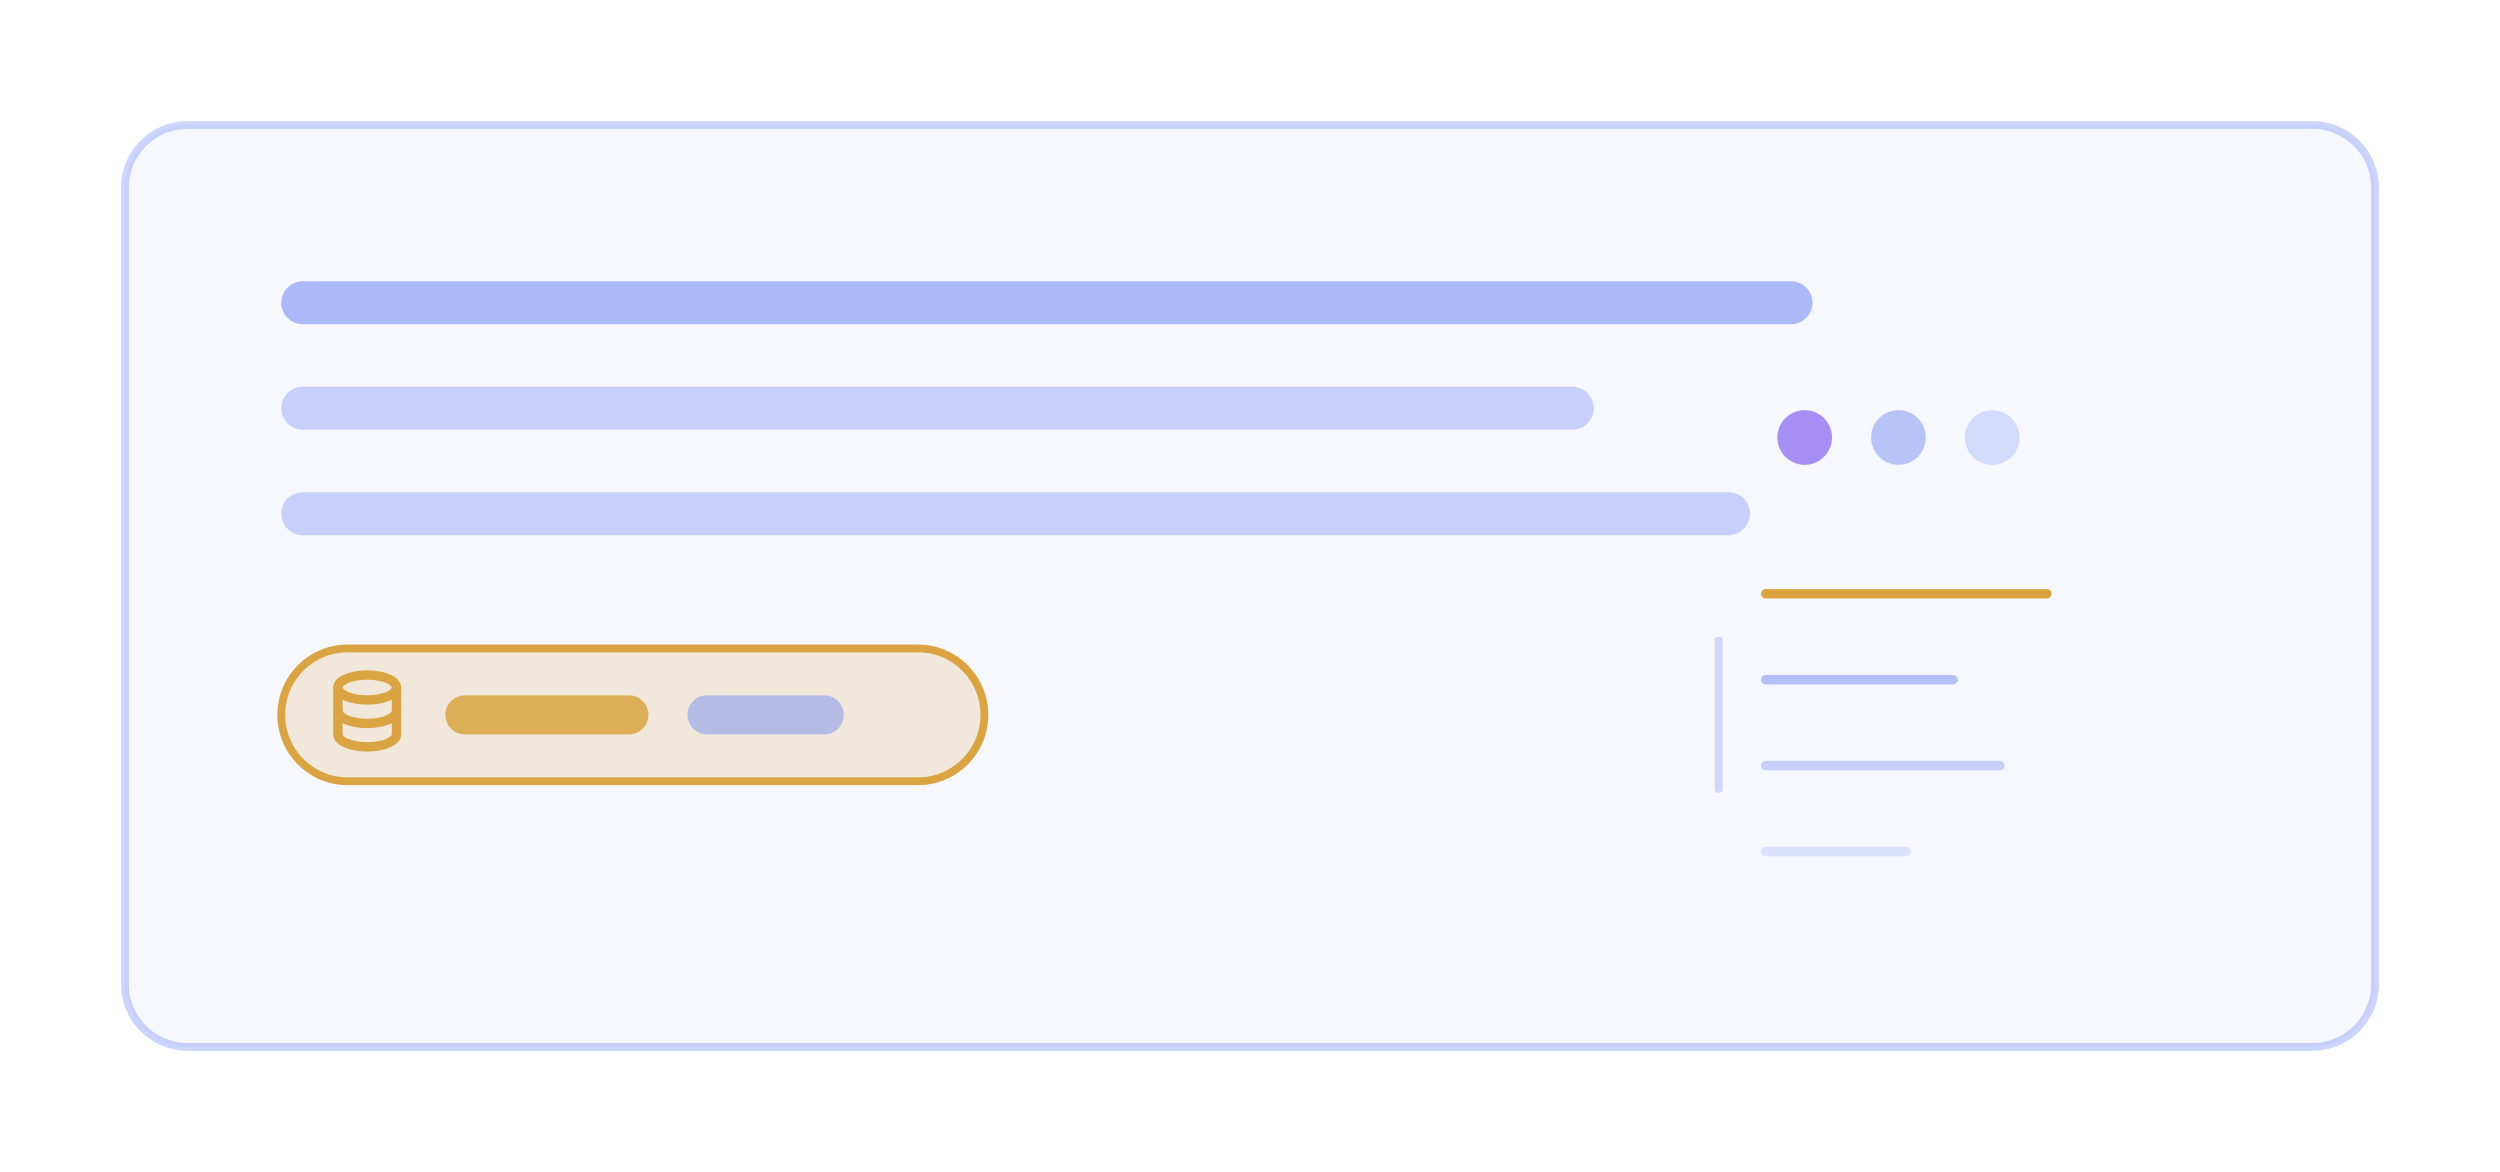
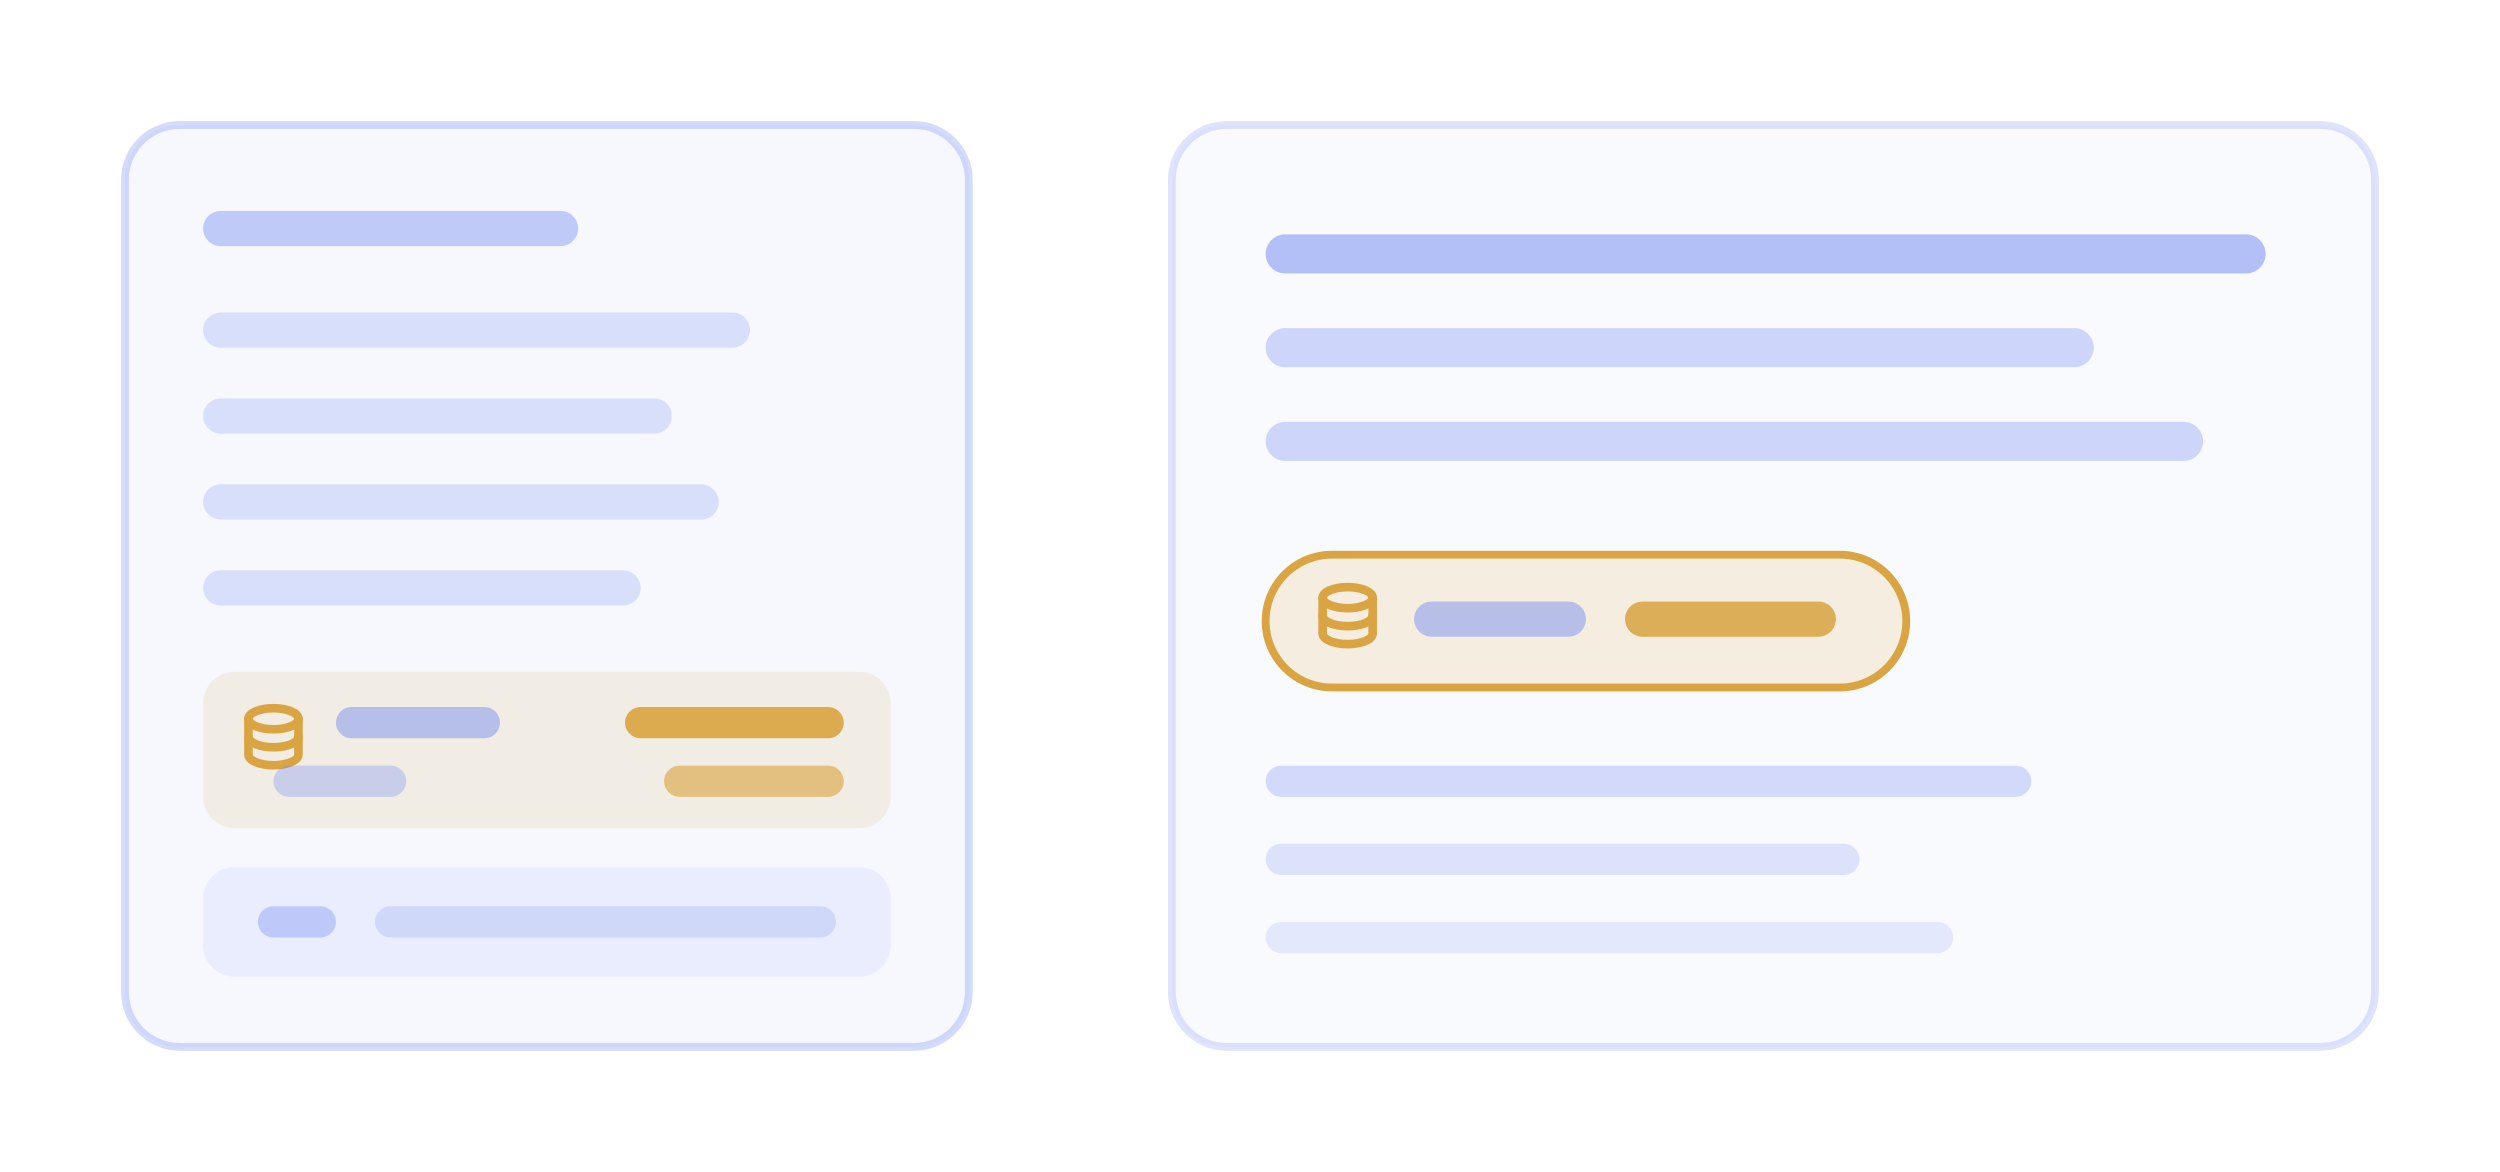
<svg xmlns="http://www.w3.org/2000/svg" width="640" height="300" viewBox="0 0 640 300" fill="none">
-   <rect x="32" y="32" width="576" height="236" rx="16" fill="#6E86F2" fill-opacity="0.06" stroke="#6E86F2" stroke-opacity="0.35" stroke-width="2" />
-   <rect x="72" y="72" width="392" height="11" rx="5.5" fill="#6E86F2" fill-opacity="0.55" />
-   <rect x="72" y="99" width="336" height="11" rx="5.5" fill="#6E86F2" fill-opacity="0.35" />
-   <rect x="72" y="126" width="376" height="11" rx="5.5" fill="#6E86F2" fill-opacity="0.35" />
-   <rect x="72" y="166" width="180" height="34" rx="17" fill="#D9A441" fill-opacity="0.18" stroke="#D9A441" stroke-width="2" />
-   <g stroke="#D9A441" stroke-width="2.4" stroke-linecap="round">
-     <ellipse cx="94" cy="176" rx="7.5" ry="3.2" fill="none" />
-     <path d="M86.5 176v6a7.5 3.2 0 0 0 15 0v-6" />
-     <path d="M86.5 182v6a7.5 3.2 0 0 0 15 0v-6" />
+   <rect x="32" y="32" width="216" height="236" rx="14" fill="#6E86F2" fill-opacity="0.06" stroke="#6E86F2" stroke-opacity="0.3" stroke-width="2" />
+   <rect x="52" y="54" width="96" height="9" rx="4.5" fill="#6E86F2" fill-opacity="0.4" />
+   <rect x="52" y="80" width="140" height="9" rx="4.5" fill="#6E86F2" fill-opacity="0.22" />
+   <rect x="52" y="102" width="120" height="9" rx="4.5" fill="#6E86F2" fill-opacity="0.22" />
+   <rect x="52" y="124" width="132" height="9" rx="4.5" fill="#6E86F2" fill-opacity="0.22" />
+   <rect x="52" y="146" width="112" height="9" rx="4.5" fill="#6E86F2" fill-opacity="0.22" />
+   <rect x="52" y="172" width="176" height="40" rx="8" fill="#D9A441" fill-opacity="0.14" />
+   <g stroke="#D9A441" stroke-width="2.2" stroke-linecap="round">
+     <ellipse cx="70" cy="184" rx="6.4" ry="2.7" fill="none" />
+     <path d="M63.6 184v4.6a6.4 2.7 0 0 0 12.8 0V184" />
+     <path d="M63.6 188.6v4.6a6.4 2.7 0 0 0 12.8 0v-4.6" />
  </g>
-   <rect x="114" y="178" width="52" height="10" rx="5" fill="#D9A441" fill-opacity="0.85" />
-   <rect x="176" y="178" width="40" height="10" rx="5" fill="#6E86F2" fill-opacity="0.45" />
-   <path d="M440 202v-38" stroke="#6E86F2" stroke-opacity="0.3" stroke-width="2" stroke-linecap="round" />
-   <circle cx="462" cy="112" r="7" fill="#8A6CF0" fill-opacity="0.75" />
-   <circle cx="486" cy="112" r="7" fill="#6E86F2" fill-opacity="0.45" />
-   <circle cx="510" cy="112" r="7" fill="#6E86F2" fill-opacity="0.25" />
-   <path d="M452 152h72" stroke="#D9A441" stroke-width="2.4" stroke-linecap="round" />
-   <path d="M452 174h48" stroke="#6E86F2" stroke-opacity="0.5" stroke-width="2.4" stroke-linecap="round" />
-   <path d="M452 196h60" stroke="#6E86F2" stroke-opacity="0.35" stroke-width="2.4" stroke-linecap="round" />
-   <path d="M452 218h36" stroke="#6E86F2" stroke-opacity="0.2" stroke-width="2.4" stroke-linecap="round" />
+   <rect x="86" y="181" width="42" height="8" rx="4" fill="#6E86F2" fill-opacity="0.45" />
+   <rect x="160" y="181" width="56" height="8" rx="4" fill="#D9A441" fill-opacity="0.9" />
+   <rect x="70" y="196" width="34" height="8" rx="4" fill="#6E86F2" fill-opacity="0.32" />
+   <rect x="170" y="196" width="46" height="8" rx="4" fill="#D9A441" fill-opacity="0.62" />
+   <rect x="52" y="222" width="176" height="28" rx="8" fill="#6E86F2" fill-opacity="0.1" />
+   <rect x="66" y="232" width="20" height="8" rx="4" fill="#6E86F2" fill-opacity="0.35" />
+   <rect x="96" y="232" width="118" height="8" rx="4" fill="#6E86F2" fill-opacity="0.2" />
+   <rect x="300" y="32" width="308" height="236" rx="14" fill="#6E86F2" fill-opacity="0.04" stroke="#6E86F2" stroke-opacity="0.22" stroke-width="2" />
+   <rect x="324" y="60" width="256" height="10" rx="5" fill="#6E86F2" fill-opacity="0.5" />
+   <rect x="324" y="84" width="212" height="10" rx="5" fill="#6E86F2" fill-opacity="0.32" />
+   <rect x="324" y="108" width="240" height="10" rx="5" fill="#6E86F2" fill-opacity="0.32" />
+   <rect x="324" y="142" width="164" height="34" rx="17" fill="#D9A441" fill-opacity="0.16" stroke="#D9A441" stroke-width="2" />
+   <g stroke="#D9A441" stroke-width="2.2" stroke-linecap="round">
+     <ellipse cx="345" cy="153" rx="6.4" ry="2.7" fill="none" />
+     <path d="M338.6 153v4.6a6.4 2.7 0 0 0 12.8 0V153" />
+     <path d="M338.6 157.6v4.6a6.4 2.7 0 0 0 12.8 0v-4.6" />
+   </g>
+   <rect x="362" y="154" width="44" height="9" rx="4.5" fill="#6E86F2" fill-opacity="0.45" />
+   <rect x="416" y="154" width="54" height="9" rx="4.5" fill="#D9A441" fill-opacity="0.85" />
+   <rect x="324" y="196" width="196" height="8" rx="4" fill="#6E86F2" fill-opacity="0.28" />
+   <rect x="324" y="216" width="152" height="8" rx="4" fill="#6E86F2" fill-opacity="0.2" />
+   <rect x="324" y="236" width="176" height="8" rx="4" fill="#6E86F2" fill-opacity="0.16" />
</svg>
